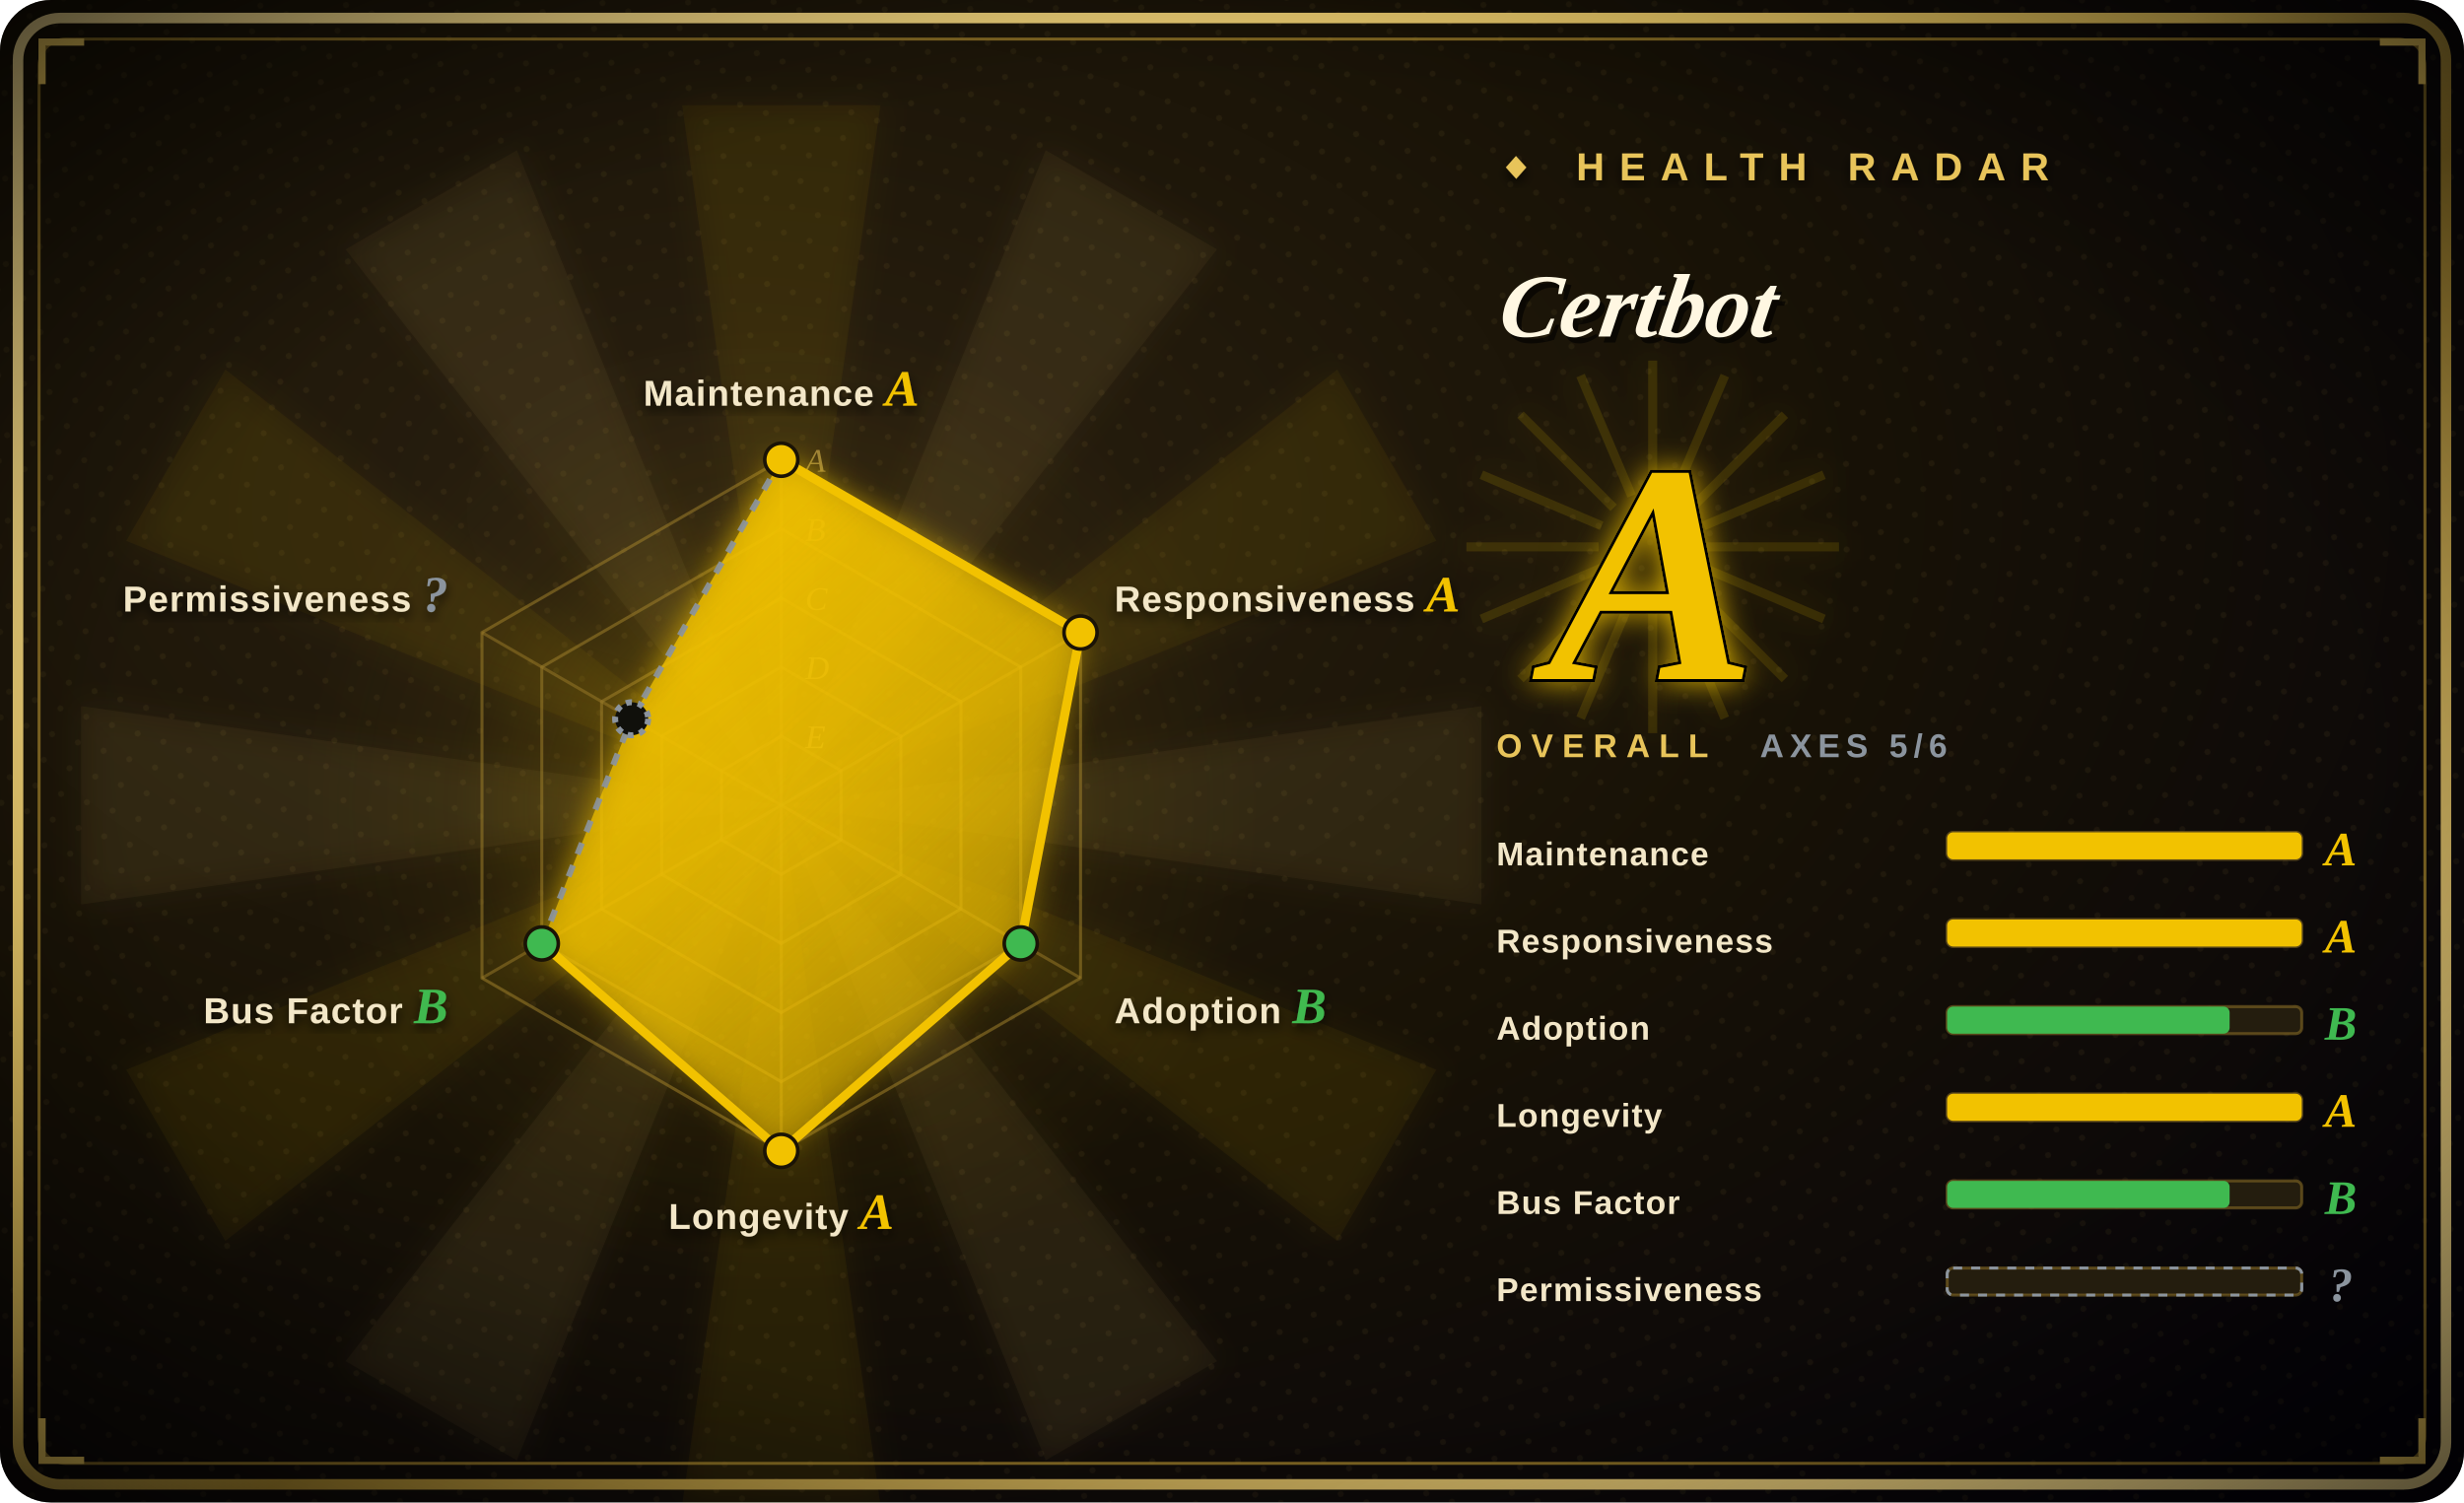
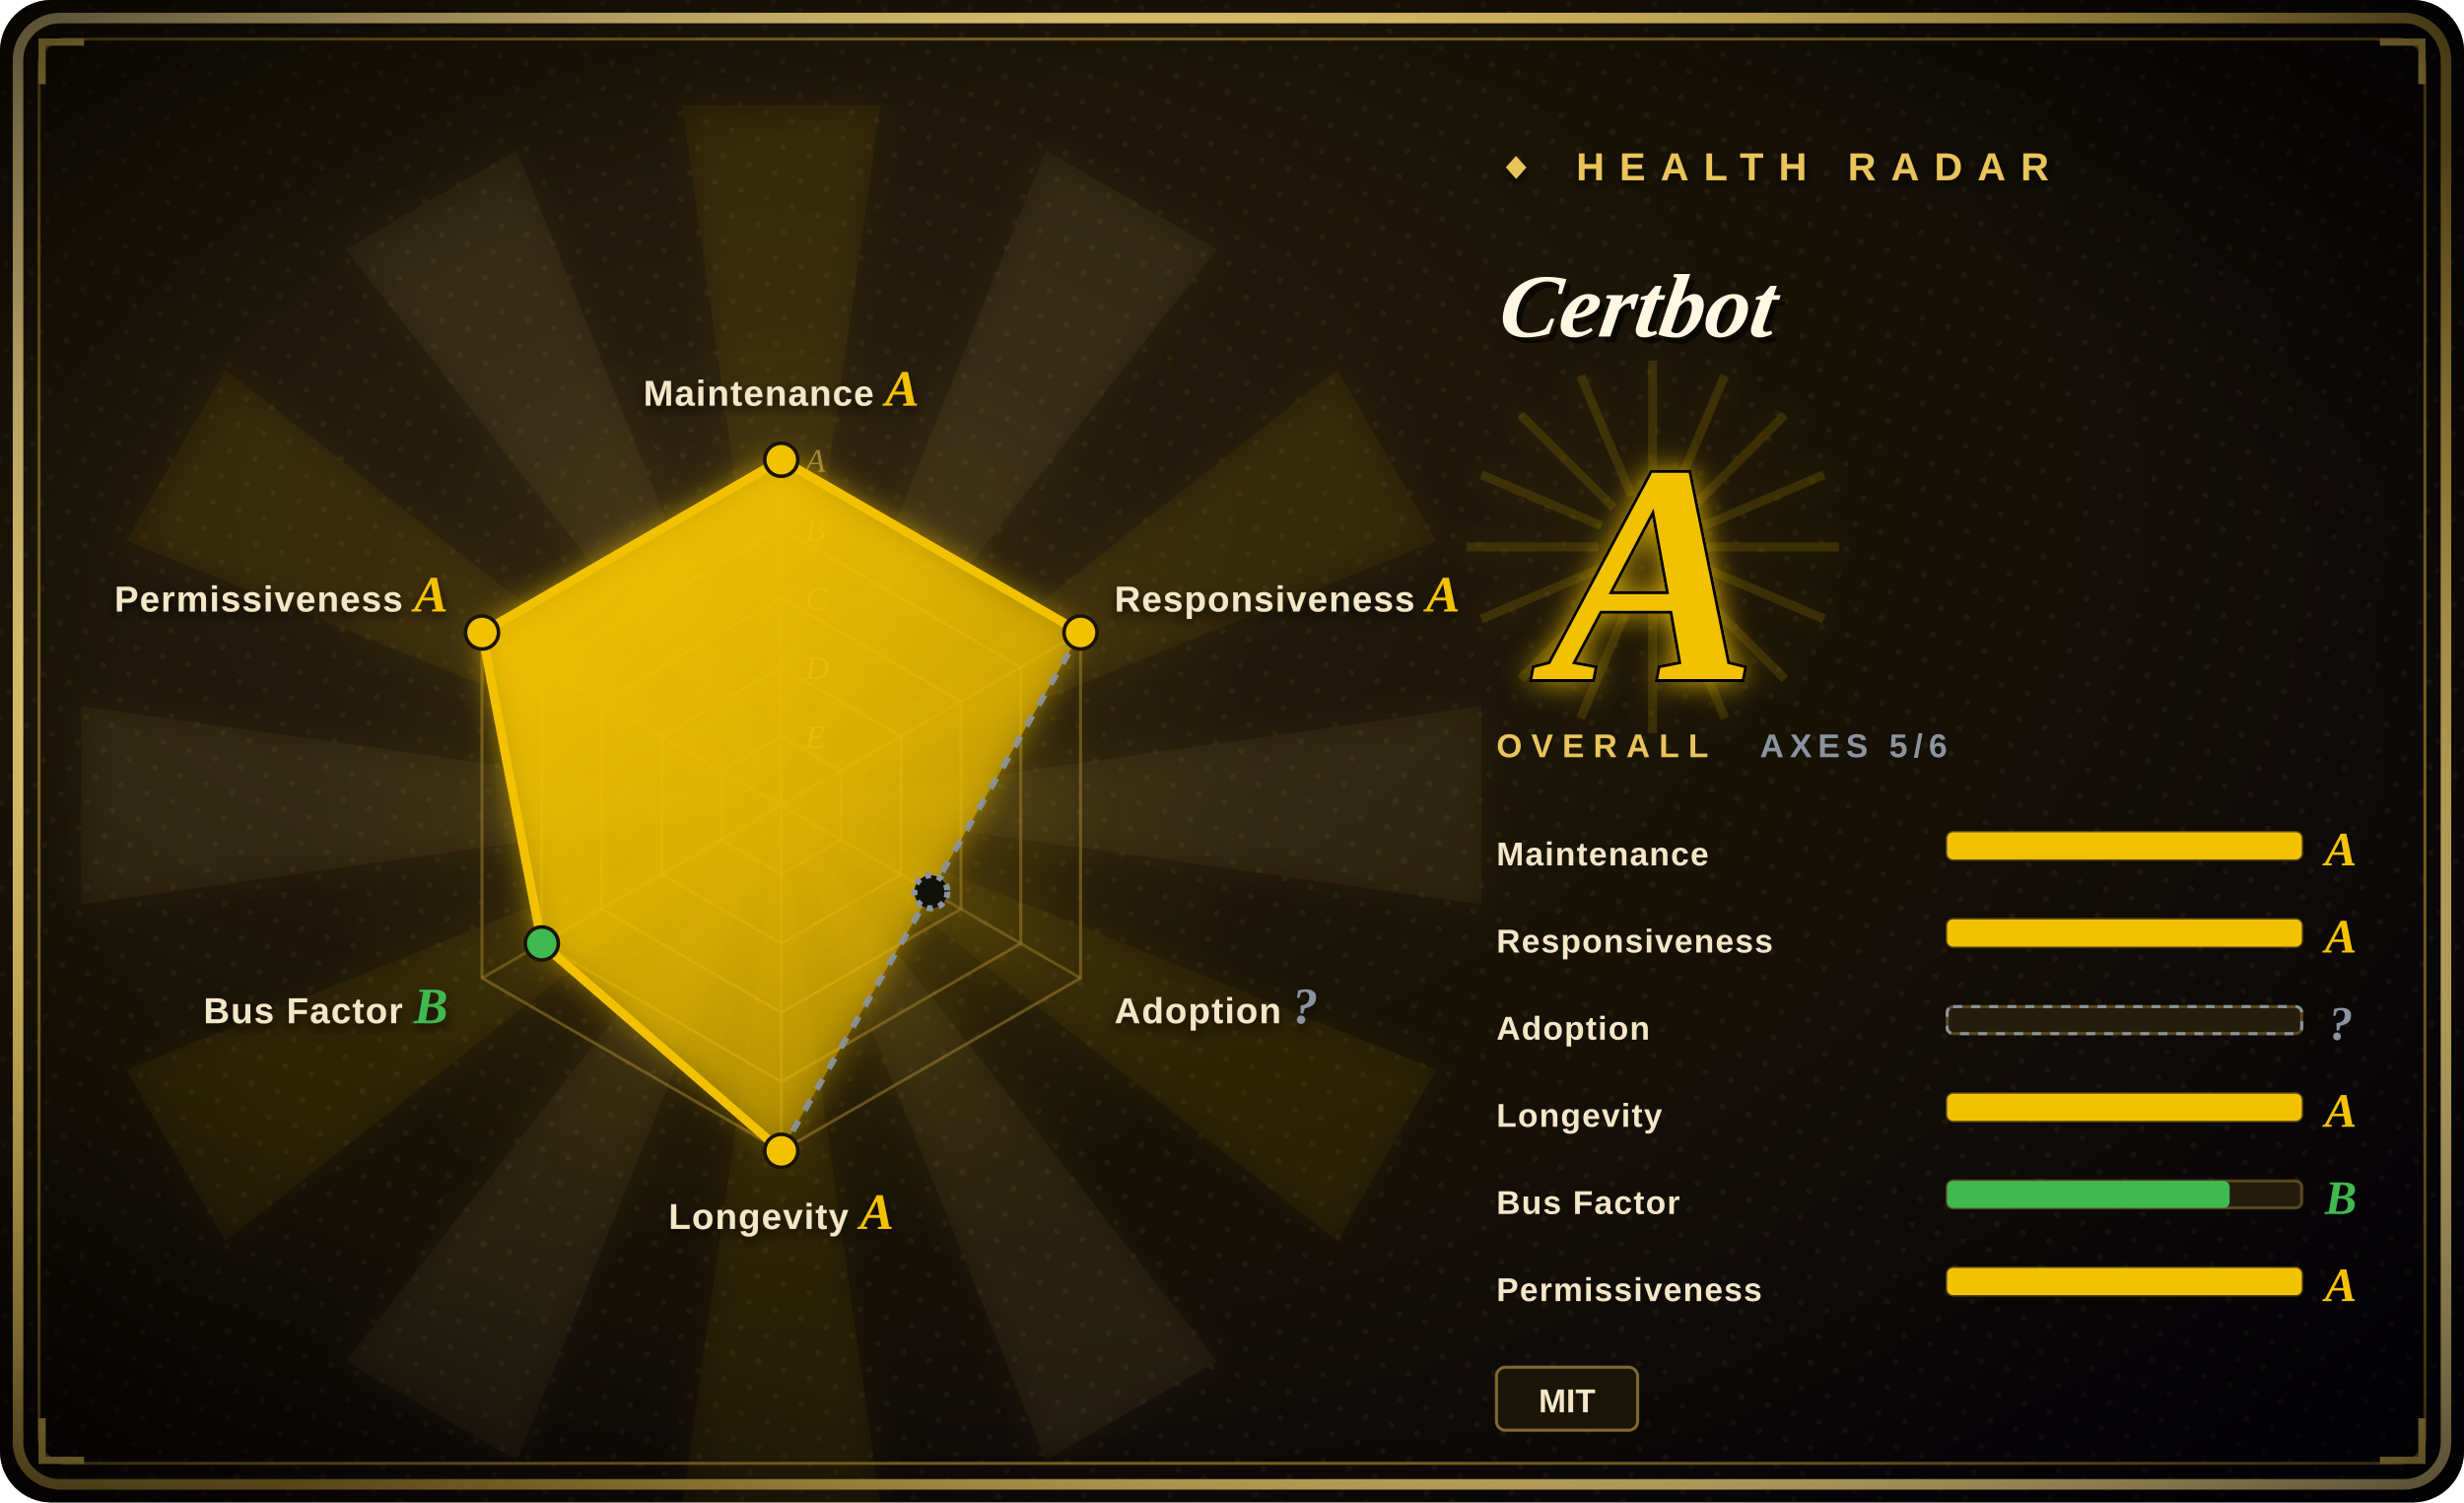
<svg xmlns="http://www.w3.org/2000/svg" width="820" height="500" viewBox="0 0 820 500">
  <defs>
    <radialGradient id="bg" cx="30%" cy="34%" r="90%">
      <stop offset="0%" stop-color="#2a2010" />
      <stop offset="48%" stop-color="#181206" />
      <stop offset="100%" stop-color="#05030a" />
    </radialGradient>
    <radialGradient id="vig" cx="50%" cy="50%" r="72%">
      <stop offset="62%" stop-color="#000000" stop-opacity="0" />
      <stop offset="100%" stop-color="#000000" stop-opacity="0.72" />
    </radialGradient>
    <linearGradient id="frame" x1="0" y1="0" x2="1" y2="1">
      <stop offset="0%" stop-color="#f6dd92" />
      <stop offset="45%" stop-color="#E8C45A" />
      <stop offset="55%" stop-color="#9c7d2a" />
      <stop offset="100%" stop-color="#f6dd92" />
    </linearGradient>
    <linearGradient id="poly" x1="0" y1="0" x2="0.7" y2="1">
      <stop offset="0%" stop-color="#F2C200" stop-opacity="0.92" />
      <stop offset="100%" stop-color="#F2C200" stop-opacity="0.34" />
    </linearGradient>
    <radialGradient id="halo" cx="50%" cy="50%" r="50%">
      <stop offset="0%" stop-color="#F2C200" stop-opacity="0.34" />
      <stop offset="68%" stop-color="#F2C200" stop-opacity="0.04" />
      <stop offset="100%" stop-color="#F2C200" stop-opacity="0" />
    </radialGradient>
    <filter id="glow" x="-60%" y="-60%" width="220%" height="220%">
      <feGaussianBlur stdDeviation="5" result="b" />
      <feMerge>
        <feMergeNode in="b" />
        <feMergeNode in="SourceGraphic" />
      </feMerge>
    </filter>
    <filter id="soft" x="-30%" y="-30%" width="160%" height="160%">
      <feDropShadow dx="0" dy="2" stdDeviation="2" flood-color="#000" flood-opacity="0.7" />
    </filter>
    <pattern id="halftone" width="9" height="9" patternUnits="userSpaceOnUse" patternTransform="rotate(18)">
      <circle cx="2" cy="2" r="1" fill="#E8C45A" fill-opacity="0.06" />
    </pattern>
  </defs>
  <rect width="820" height="500" rx="17" fill="url(#bg)" />
  <rect width="820" height="500" rx="17" fill="url(#halftone)" />
  <g opacity="0.5" filter="url(#glow)">
    <path d="M260,268 L493,235 L493,301 Z" fill="#E8C45A" fill-opacity="0.10" />
    <path d="M260,268 L478,356 L445,413 Z" fill="#F2C200" fill-opacity="0.10" />
    <path d="M260,268 L405,453 L348,486 Z" fill="#E8C45A" fill-opacity="0.10" />
    <path d="M260,268 L293,501 L227,501 Z" fill="#F2C200" fill-opacity="0.10" />
    <path d="M260,268 L172,486 L115,453 Z" fill="#E8C45A" fill-opacity="0.10" />
    <path d="M260,268 L75,413 L42,356 Z" fill="#F2C200" fill-opacity="0.10" />
    <path d="M260,268 L27,301 L27,235 Z" fill="#E8C45A" fill-opacity="0.10" />
    <path d="M260,268 L42,180 L75,123 Z" fill="#F2C200" fill-opacity="0.10" />
    <path d="M260,268 L115,83 L172,50 Z" fill="#E8C45A" fill-opacity="0.10" />
    <path d="M260,268 L227,35 L293,35 Z" fill="#F2C200" fill-opacity="0.10" />
    <path d="M260,268 L348,50 L405,83 Z" fill="#E8C45A" fill-opacity="0.10" />
    <path d="M260,268 L445,123 L478,180 Z" fill="#F2C200" fill-opacity="0.10" />
  </g>
  <circle cx="260" cy="268" r="161" fill="url(#halo)" />
  <rect x="6" y="6" width="808" height="488" rx="14" fill="none" stroke="url(#frame)" stroke-width="3.5" />
  <rect x="13" y="13" width="794" height="474" rx="9" fill="none" stroke="#9c7d2a" stroke-width="1" stroke-opacity="0.8" />
  <path d="M14,28 L14,14 L28,14" fill="none" stroke="#E8C45A" stroke-width="2.4" />
  <path d="M806,28 L806,14 L792,14" fill="none" stroke="#E8C45A" stroke-width="2.4" />
  <path d="M14,472 L14,486 L28,486" fill="none" stroke="#E8C45A" stroke-width="2.4" />
  <path d="M806,472 L806,486 L792,486" fill="none" stroke="#E8C45A" stroke-width="2.4" />
  <rect width="820" height="500" rx="17" fill="url(#vig)" />
  <polygon points="260.0,153.0 359.6,210.5 359.6,325.5 260.0,383.0 160.4,325.5 160.4,210.5" fill="none" stroke="#9c7d2a" stroke-opacity="0.55" stroke-width="1" />
  <polygon points="260.0,176.0 339.7,222.0 339.7,314.0 260.0,360.0 180.3,314.0 180.3,222.0" fill="none" stroke="#9c7d2a" stroke-opacity="0.55" stroke-width="1" />
  <polygon points="260.0,199.0 319.8,233.5 319.8,302.5 260.0,337.0 200.2,302.5 200.2,233.5" fill="none" stroke="#9c7d2a" stroke-opacity="0.55" stroke-width="1" />
  <polygon points="260.0,222.0 299.8,245.0 299.8,291.0 260.0,314.0 220.2,291.0 220.2,245.0" fill="none" stroke="#9c7d2a" stroke-opacity="0.55" stroke-width="1" />
  <polygon points="260.0,245.0 279.9,256.5 279.9,279.5 260.0,291.0 240.1,279.5 240.1,256.5" fill="none" stroke="#9c7d2a" stroke-opacity="0.55" stroke-width="1" />
  <line x1="260" y1="268" x2="260.0" y2="153.0" stroke="#9c7d2a" stroke-opacity="0.5" stroke-width="1" />
  <line x1="260" y1="268" x2="359.6" y2="210.5" stroke="#9c7d2a" stroke-opacity="0.5" stroke-width="1" />
  <line x1="260" y1="268" x2="359.6" y2="325.5" stroke="#9c7d2a" stroke-opacity="0.5" stroke-width="1" />
  <line x1="260" y1="268" x2="260.0" y2="383.0" stroke="#9c7d2a" stroke-opacity="0.5" stroke-width="1" />
  <line x1="260" y1="268" x2="160.4" y2="325.5" stroke="#9c7d2a" stroke-opacity="0.5" stroke-width="1" />
  <line x1="260" y1="268" x2="160.4" y2="210.5" stroke="#9c7d2a" stroke-opacity="0.5" stroke-width="1" />
  <text x="268" y="157.0" font-size="11" font-style="italic" fill="#E8C45A" fill-opacity="0.55" font-family="'Georgia','Times New Roman',serif">A</text>
  <text x="268" y="180.0" font-size="11" font-style="italic" fill="#E8C45A" fill-opacity="0.55" font-family="'Georgia','Times New Roman',serif">B</text>
  <text x="268" y="203.0" font-size="11" font-style="italic" fill="#E8C45A" fill-opacity="0.55" font-family="'Georgia','Times New Roman',serif">C</text>
  <text x="268" y="226.0" font-size="11" font-style="italic" fill="#E8C45A" fill-opacity="0.55" font-family="'Georgia','Times New Roman',serif">D</text>
  <text x="268" y="249.0" font-size="11" font-style="italic" fill="#E8C45A" fill-opacity="0.55" font-family="'Georgia','Times New Roman',serif">E</text>
-   <polygon points="260.0,153.0 359.6,210.5 339.7,314.0 260.0,383.0 180.3,314.0 210.2,239.2" fill="url(#poly)" filter="url(#glow)" />
+   <polygon points="260.0,153.0 359.6,210.5 309.8,296.8 260.0,383.0 180.3,314.0 160.4,210.5" fill="url(#poly)" filter="url(#glow)" />
  <line x1="260.0" y1="153.0" x2="359.6" y2="210.5" stroke="#F2C200" stroke-width="3" />
-   <line x1="359.6" y1="210.5" x2="339.7" y2="314.0" stroke="#F2C200" stroke-width="3" />
-   <line x1="339.7" y1="314.0" x2="260.0" y2="383.0" stroke="#F2C200" stroke-width="3" />
+   <line x1="359.6" y1="210.5" x2="309.8" y2="296.8" stroke="#8B949E" stroke-width="2" stroke-dasharray="4 4" stroke-opacity="0.92" />
+   <line x1="309.8" y1="296.8" x2="260.0" y2="383.0" stroke="#8B949E" stroke-width="2" stroke-dasharray="4 4" stroke-opacity="0.92" />
  <line x1="260.0" y1="383.0" x2="180.3" y2="314.0" stroke="#F2C200" stroke-width="3" />
-   <line x1="180.3" y1="314.0" x2="210.2" y2="239.2" stroke="#8B949E" stroke-width="2" stroke-dasharray="4 4" stroke-opacity="0.92" />
-   <line x1="210.2" y1="239.2" x2="260.0" y2="153.0" stroke="#8B949E" stroke-width="2" stroke-dasharray="4 4" stroke-opacity="0.92" />
+   <line x1="180.3" y1="314.0" x2="160.4" y2="210.5" stroke="#F2C200" stroke-width="3" />
+   <line x1="160.4" y1="210.5" x2="260.0" y2="153.0" stroke="#F2C200" stroke-width="3" />
  <circle cx="260.0" cy="153.0" r="5.5" fill="#F2C200" stroke="#1a1306" stroke-width="1.2" />
  <circle cx="359.6" cy="210.5" r="5.5" fill="#F2C200" stroke="#1a1306" stroke-width="1.2" />
-   <circle cx="339.7" cy="314.0" r="5.5" fill="#3FB950" stroke="#1a1306" stroke-width="1.2" />
+   <circle cx="309.8" cy="296.8" r="5.5" fill="#10100b" stroke="#8B949E" stroke-width="2" stroke-dasharray="2 2" />
  <circle cx="260.0" cy="383.0" r="5.5" fill="#F2C200" stroke="#1a1306" stroke-width="1.2" />
  <circle cx="180.3" cy="314.0" r="5.5" fill="#3FB950" stroke="#1a1306" stroke-width="1.2" />
-   <circle cx="210.2" cy="239.2" r="5.5" fill="#10100b" stroke="#8B949E" stroke-width="2" stroke-dasharray="2 2" />
+   <circle cx="160.4" cy="210.5" r="5.5" fill="#F2C200" stroke="#1a1306" stroke-width="1.2" />
  <text x="260.0" y="135.0" font-size="12" font-weight="900" fill="#f3e7c8" text-anchor="middle" font-family="'Arial Black','Helvetica Neue',Arial,sans-serif" letter-spacing="0.4" filter="url(#soft)">Maintenance <tspan fill="#F2C200" font-family="'Georgia','Times New Roman',serif" font-style="italic" font-size="17">A</tspan>
  </text>
  <text x="370.9" y="203.5" font-size="12" font-weight="900" fill="#f3e7c8" text-anchor="start" font-family="'Arial Black','Helvetica Neue',Arial,sans-serif" letter-spacing="0.4" filter="url(#soft)">Responsiveness <tspan fill="#F2C200" font-family="'Georgia','Times New Roman',serif" font-style="italic" font-size="17">A</tspan>
  </text>
-   <text x="370.9" y="340.5" font-size="12" font-weight="900" fill="#f3e7c8" text-anchor="start" font-family="'Arial Black','Helvetica Neue',Arial,sans-serif" letter-spacing="0.4" filter="url(#soft)">Adoption <tspan fill="#3FB950" font-family="'Georgia','Times New Roman',serif" font-style="italic" font-size="17">B</tspan>
+   <text x="370.9" y="340.5" font-size="12" font-weight="900" fill="#f3e7c8" text-anchor="start" font-family="'Arial Black','Helvetica Neue',Arial,sans-serif" letter-spacing="0.4" filter="url(#soft)">Adoption <tspan fill="#8B949E" font-family="'Georgia','Times New Roman',serif" font-style="italic" font-size="17">?</tspan>
  </text>
  <text x="260.0" y="409.0" font-size="12" font-weight="900" fill="#f3e7c8" text-anchor="middle" font-family="'Arial Black','Helvetica Neue',Arial,sans-serif" letter-spacing="0.4" filter="url(#soft)">Longevity <tspan fill="#F2C200" font-family="'Georgia','Times New Roman',serif" font-style="italic" font-size="17">A</tspan>
  </text>
  <text x="149.1" y="340.5" font-size="12" font-weight="900" fill="#f3e7c8" text-anchor="end" font-family="'Arial Black','Helvetica Neue',Arial,sans-serif" letter-spacing="0.4" filter="url(#soft)">Bus Factor <tspan fill="#3FB950" font-family="'Georgia','Times New Roman',serif" font-style="italic" font-size="17">B</tspan>
  </text>
-   <text x="149.1" y="203.5" font-size="12" font-weight="900" fill="#f3e7c8" text-anchor="end" font-family="'Arial Black','Helvetica Neue',Arial,sans-serif" letter-spacing="0.4" filter="url(#soft)">Permissiveness <tspan fill="#8B949E" font-family="'Georgia','Times New Roman',serif" font-style="italic" font-size="17">?</tspan>
+   <text x="149.1" y="203.5" font-size="12" font-weight="900" fill="#f3e7c8" text-anchor="end" font-family="'Arial Black','Helvetica Neue',Arial,sans-serif" letter-spacing="0.4" filter="url(#soft)">Permissiveness <tspan fill="#F2C200" font-family="'Georgia','Times New Roman',serif" font-style="italic" font-size="17">A</tspan>
  </text>
  <text x="498" y="60" font-size="13" letter-spacing="5" fill="#E8C45A" font-weight="900" font-family="'Arial Black','Helvetica Neue',Arial,sans-serif" filter="url(#soft)">◆ HEALTH RADAR</text>
  <g transform="translate(498,112) skewX(-9)">
    <text x="2" y="2" font-size="30" font-weight="900" font-style="italic" fill="#000" fill-opacity="0.6" font-family="'Georgia','Times New Roman',serif">Certbot</text>
    <text x="0" y="0" font-size="30" font-weight="900" font-style="italic" fill="#fff7e2" font-family="'Georgia','Times New Roman',serif">Certbot</text>
  </g>
  <line x1="498" y1="124" x2="648" y2="124" stroke="url(#frame)" stroke-width="2" />
  <g opacity="0.85" filter="url(#glow)">
    <line x1="568" y1="182" x2="612" y2="182" stroke="#F2C200" stroke-opacity="0.16" stroke-width="3" />
    <line x1="567" y1="189" x2="607" y2="206" stroke="#F2C200" stroke-opacity="0.16" stroke-width="3" />
    <line x1="563" y1="195" x2="594" y2="226" stroke="#F2C200" stroke-opacity="0.16" stroke-width="3" />
    <line x1="557" y1="199" x2="574" y2="239" stroke="#F2C200" stroke-opacity="0.16" stroke-width="3" />
    <line x1="550" y1="200" x2="550" y2="244" stroke="#F2C200" stroke-opacity="0.16" stroke-width="3" />
    <line x1="543" y1="199" x2="526" y2="239" stroke="#F2C200" stroke-opacity="0.16" stroke-width="3" />
    <line x1="537" y1="195" x2="506" y2="226" stroke="#F2C200" stroke-opacity="0.16" stroke-width="3" />
    <line x1="533" y1="189" x2="493" y2="206" stroke="#F2C200" stroke-opacity="0.16" stroke-width="3" />
    <line x1="532" y1="182" x2="488" y2="182" stroke="#F2C200" stroke-opacity="0.16" stroke-width="3" />
    <line x1="533" y1="175" x2="493" y2="158" stroke="#F2C200" stroke-opacity="0.16" stroke-width="3" />
    <line x1="537" y1="169" x2="506" y2="138" stroke="#F2C200" stroke-opacity="0.16" stroke-width="3" />
    <line x1="543" y1="165" x2="526" y2="125" stroke="#F2C200" stroke-opacity="0.16" stroke-width="3" />
    <line x1="550" y1="164" x2="550" y2="120" stroke="#F2C200" stroke-opacity="0.16" stroke-width="3" />
    <line x1="557" y1="165" x2="574" y2="125" stroke="#F2C200" stroke-opacity="0.16" stroke-width="3" />
    <line x1="563" y1="169" x2="594" y2="138" stroke="#F2C200" stroke-opacity="0.16" stroke-width="3" />
    <line x1="567" y1="175" x2="607" y2="158" stroke="#F2C200" stroke-opacity="0.16" stroke-width="3" />
  </g>
  <text x="550" y="226" font-size="104" font-weight="900" font-style="italic" text-anchor="middle" fill="#F2C200" stroke="#000" stroke-width="2" paint-order="stroke" font-family="'Georgia','Times New Roman',serif" filter="url(#glow)">A</text>
  <text x="498" y="252" font-size="11" letter-spacing="3" fill="#E8C45A" font-family="'Arial Black','Helvetica Neue',Arial,sans-serif" font-weight="900">OVERALL</text>
  <text x="648" y="252" font-size="11" letter-spacing="2" fill="#8B949E" font-family="'Arial Black','Helvetica Neue',Arial,sans-serif" font-weight="900" text-anchor="end">AXES 5/6</text>
  <text x="498" y="288" font-size="11" font-weight="900" fill="#f3e7c8" font-family="'Arial Black','Helvetica Neue',Arial,sans-serif" letter-spacing="0.4">Maintenance</text>
  <rect x="648" y="277" width="118" height="9" rx="2" fill="#241d0e" stroke="#9c7d2a" stroke-opacity="0.5" />
  <rect x="648" y="277" width="118" height="9" rx="2" fill="#F2C200" />
  <text x="779" y="288" font-size="16" font-weight="900" font-style="italic" fill="#F2C200" font-family="'Georgia','Times New Roman',serif" text-anchor="middle">A</text>
  <text x="498" y="317" font-size="11" font-weight="900" fill="#f3e7c8" font-family="'Arial Black','Helvetica Neue',Arial,sans-serif" letter-spacing="0.4">Responsiveness</text>
  <rect x="648" y="306" width="118" height="9" rx="2" fill="#241d0e" stroke="#9c7d2a" stroke-opacity="0.5" />
  <rect x="648" y="306" width="118" height="9" rx="2" fill="#F2C200" />
  <text x="779" y="317" font-size="16" font-weight="900" font-style="italic" fill="#F2C200" font-family="'Georgia','Times New Roman',serif" text-anchor="middle">A</text>
  <text x="498" y="346" font-size="11" font-weight="900" fill="#f3e7c8" font-family="'Arial Black','Helvetica Neue',Arial,sans-serif" letter-spacing="0.4">Adoption</text>
  <rect x="648" y="335" width="118" height="9" rx="2" fill="#241d0e" stroke="#9c7d2a" stroke-opacity="0.5" />
-   <rect x="648" y="335" width="94" height="9" rx="2" fill="#3FB950" />
-   <text x="779" y="346" font-size="16" font-weight="900" font-style="italic" fill="#3FB950" font-family="'Georgia','Times New Roman',serif" text-anchor="middle">B</text>
+   <rect x="648" y="335" width="118" height="9" rx="2" fill="none" stroke="#8B949E" stroke-dasharray="3 3" />
+   <text x="779" y="346" font-size="16" font-weight="900" font-style="italic" fill="#8B949E" font-family="'Georgia','Times New Roman',serif" text-anchor="middle">?</text>
  <text x="498" y="375" font-size="11" font-weight="900" fill="#f3e7c8" font-family="'Arial Black','Helvetica Neue',Arial,sans-serif" letter-spacing="0.4">Longevity</text>
  <rect x="648" y="364" width="118" height="9" rx="2" fill="#241d0e" stroke="#9c7d2a" stroke-opacity="0.5" />
  <rect x="648" y="364" width="118" height="9" rx="2" fill="#F2C200" />
  <text x="779" y="375" font-size="16" font-weight="900" font-style="italic" fill="#F2C200" font-family="'Georgia','Times New Roman',serif" text-anchor="middle">A</text>
  <text x="498" y="404" font-size="11" font-weight="900" fill="#f3e7c8" font-family="'Arial Black','Helvetica Neue',Arial,sans-serif" letter-spacing="0.4">Bus Factor</text>
  <rect x="648" y="393" width="118" height="9" rx="2" fill="#241d0e" stroke="#9c7d2a" stroke-opacity="0.5" />
  <rect x="648" y="393" width="94" height="9" rx="2" fill="#3FB950" />
  <text x="779" y="404" font-size="16" font-weight="900" font-style="italic" fill="#3FB950" font-family="'Georgia','Times New Roman',serif" text-anchor="middle">B</text>
  <text x="498" y="433" font-size="11" font-weight="900" fill="#f3e7c8" font-family="'Arial Black','Helvetica Neue',Arial,sans-serif" letter-spacing="0.4">Permissiveness</text>
  <rect x="648" y="422" width="118" height="9" rx="2" fill="#241d0e" stroke="#9c7d2a" stroke-opacity="0.5" />
-   <rect x="648" y="422" width="118" height="9" rx="2" fill="none" stroke="#8B949E" stroke-dasharray="3 3" />
-   <text x="779" y="433" font-size="16" font-weight="900" font-style="italic" fill="#8B949E" font-family="'Georgia','Times New Roman',serif" text-anchor="middle">?</text>
+   <rect x="648" y="422" width="118" height="9" rx="2" fill="#F2C200" />
+   <text x="779" y="433" font-size="16" font-weight="900" font-style="italic" fill="#F2C200" font-family="'Georgia','Times New Roman',serif" text-anchor="middle">A</text>
+   <rect x="498" y="455" width="47" height="21" rx="3" fill="#1b1408" stroke="#E8C45A" stroke-opacity="0.5" />
+   <text x="521.5" y="470" font-size="11" font-weight="700" fill="#f3e7c8" text-anchor="middle" font-family="'Arial Black','Helvetica Neue',Arial,sans-serif">MIT</text>
</svg>
